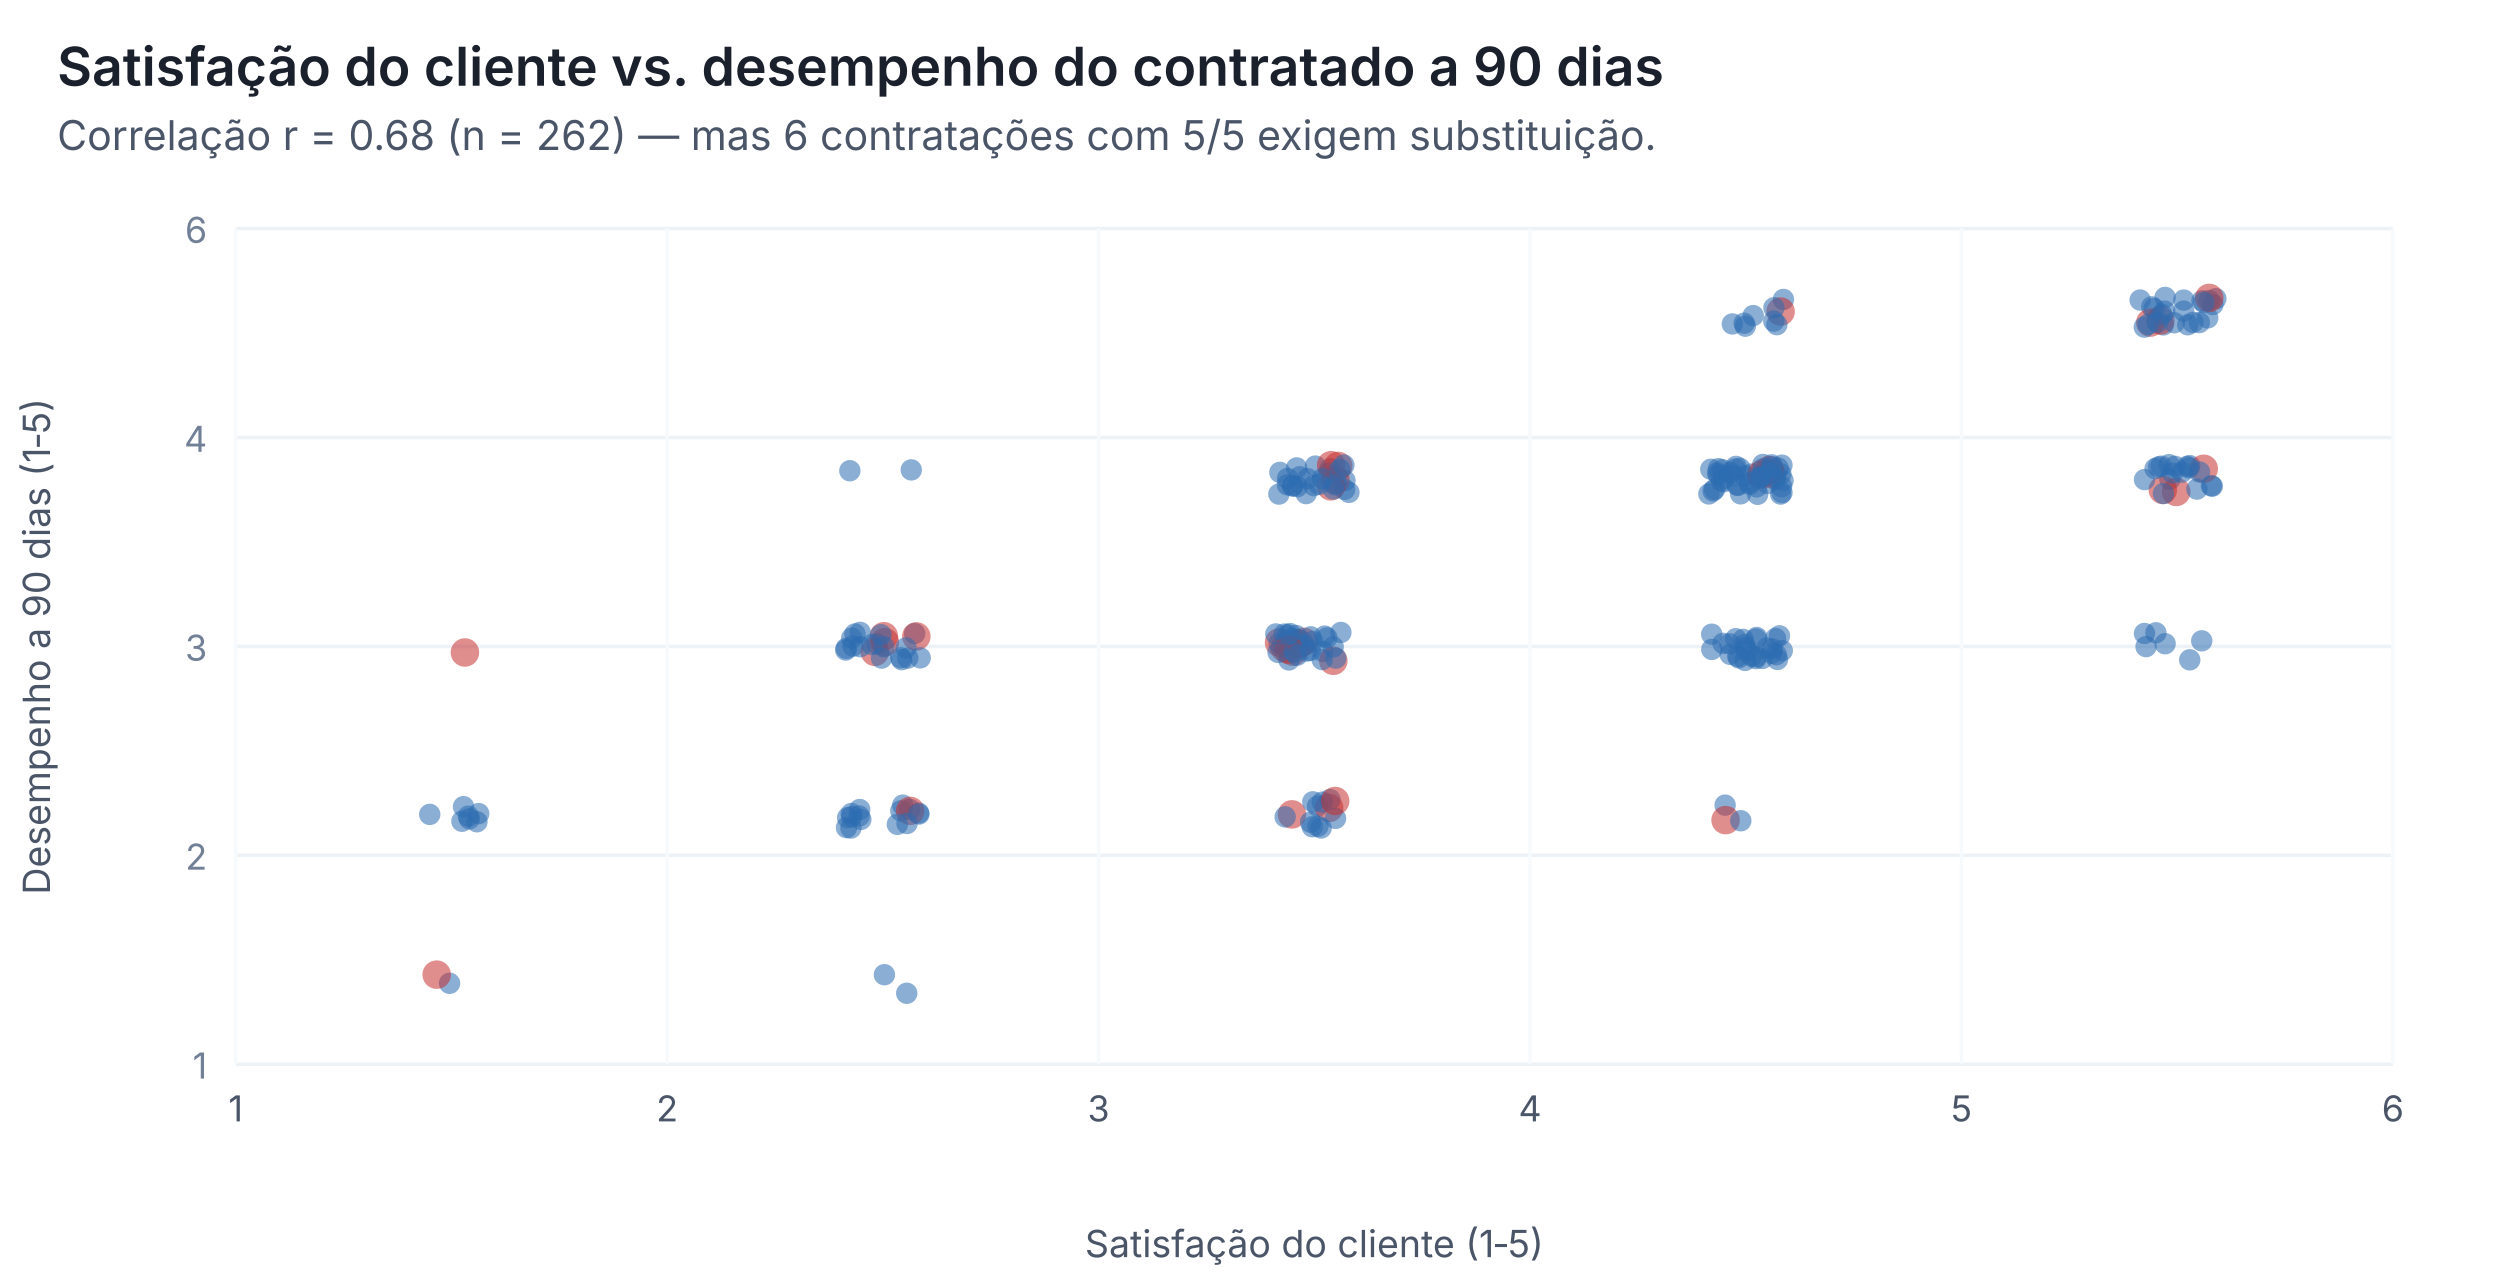
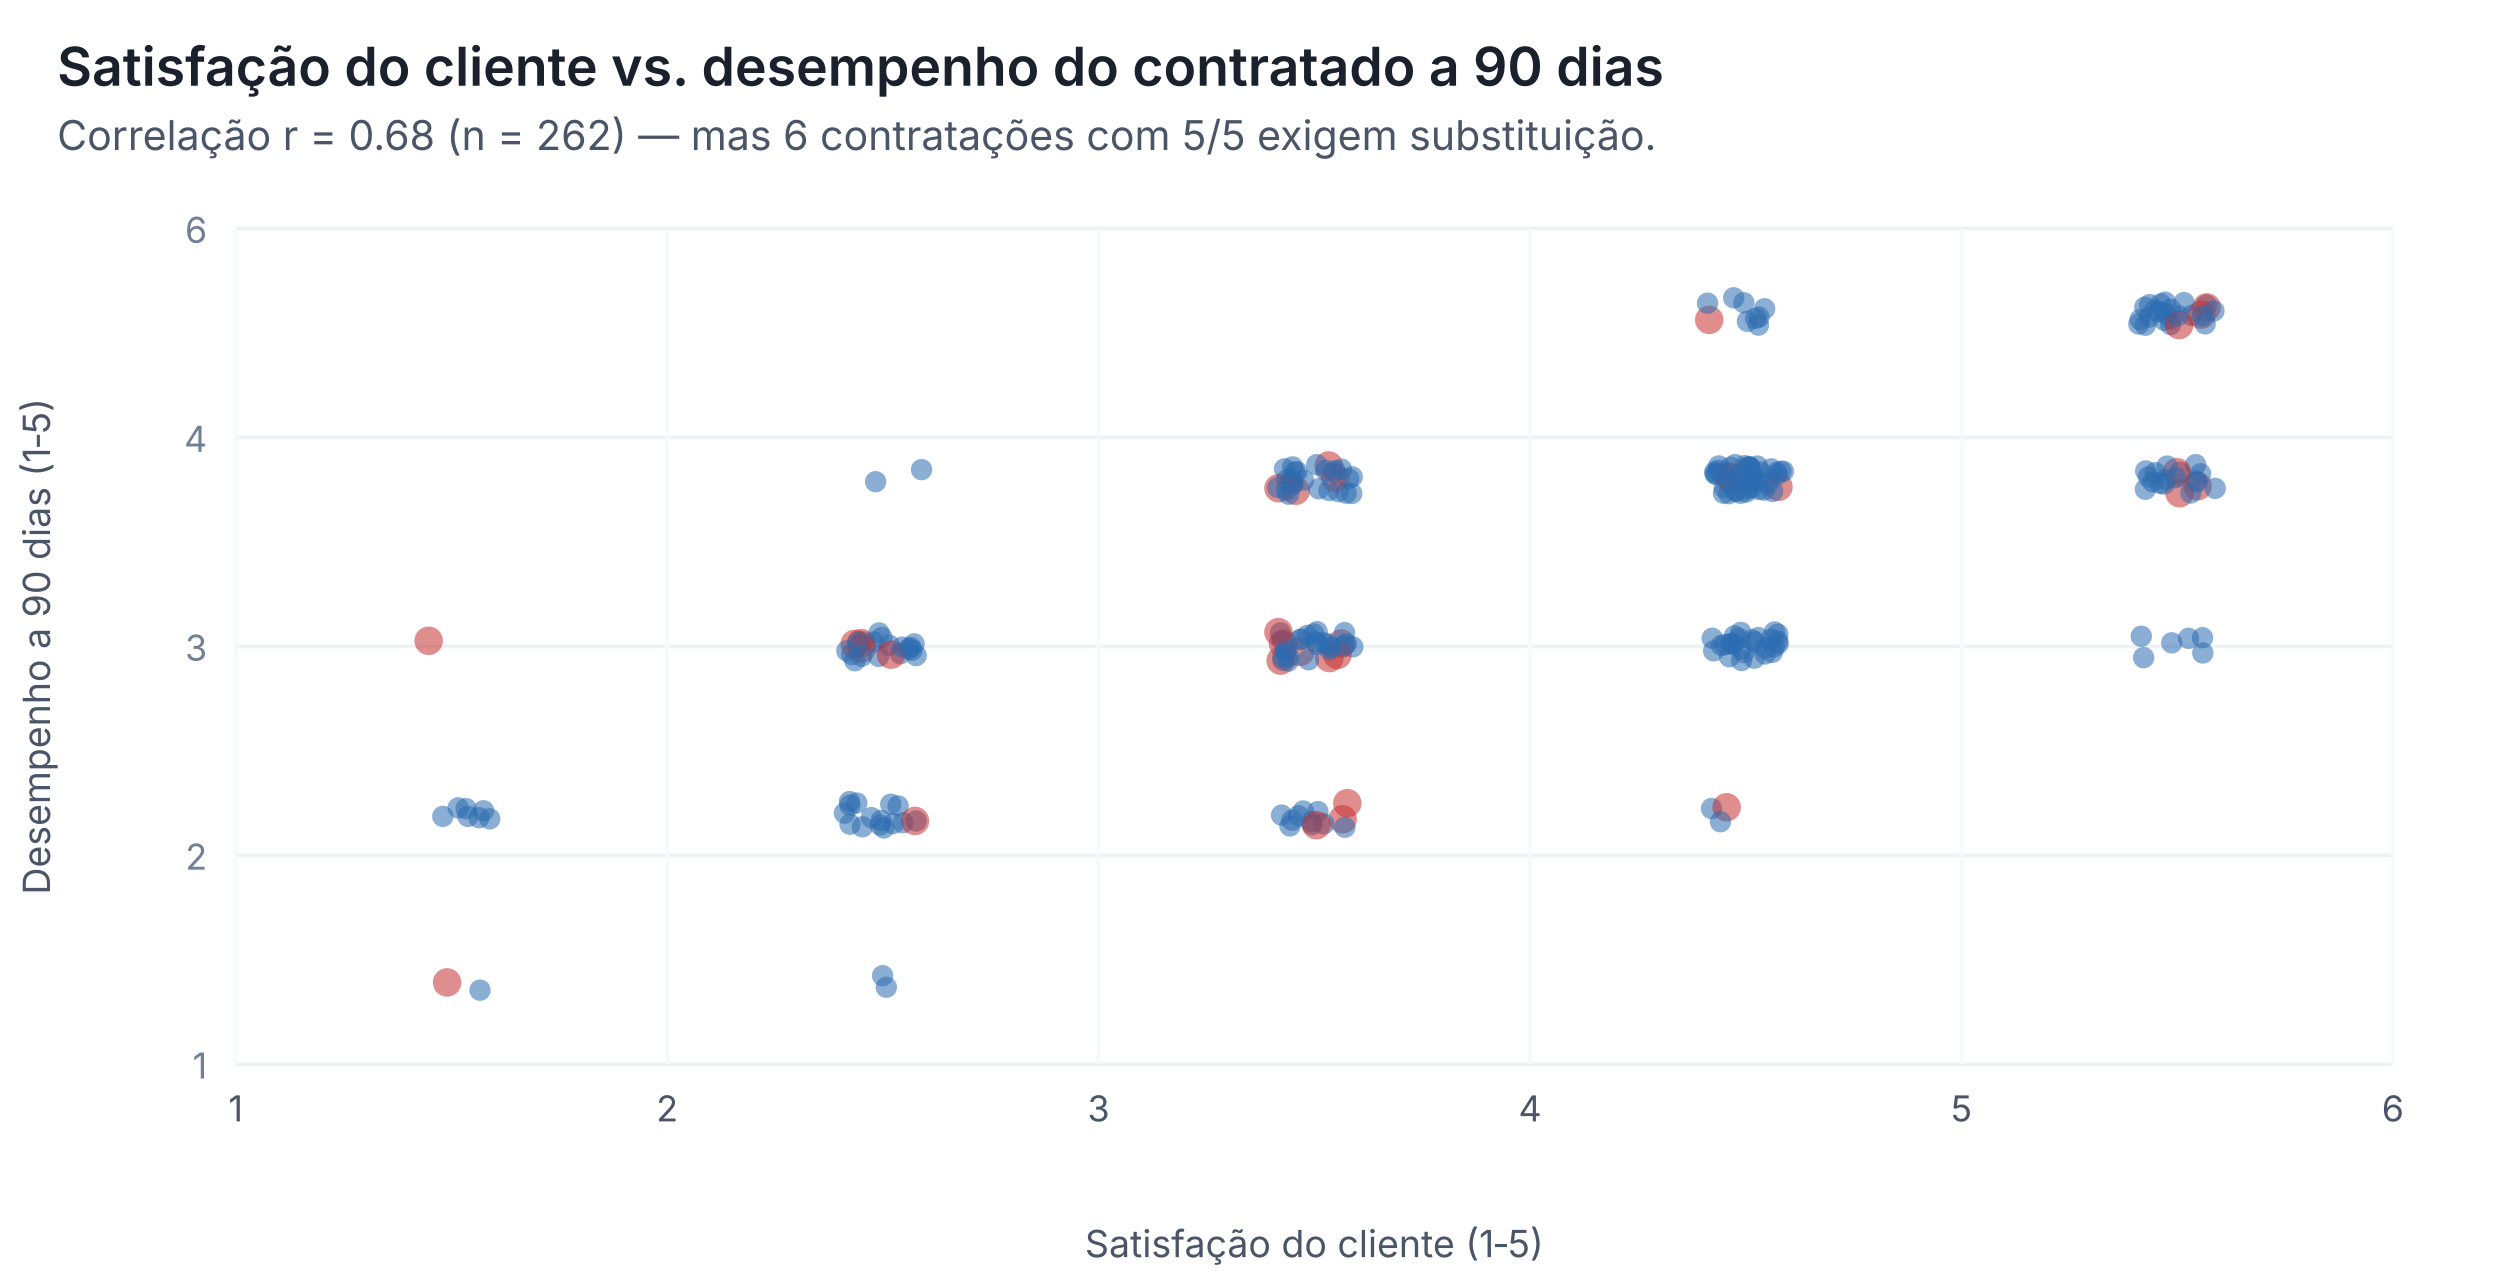
<svg xmlns="http://www.w3.org/2000/svg" viewBox="0 0 700 360" width="100%" role="img" aria-label="Satisfação do cliente vs. desempenho do contratado a 90 dias" style="max-width:700px;font-family:ui-sans-serif,system-ui,-apple-system,'Segoe UI',sans-serif;background:#fff">
  <text x="16" y="24" font-size="15" font-weight="600" fill="#1a202c">Satisfação do cliente vs. desempenho do contratado a 90 dias</text>
  <text x="16" y="42" font-size="11.5" fill="#4a5568">Correlação r = 0.68 (n = 262) — mas 6 contratações com 5/5 exigem substituição.</text>
  <line x1="66" y1="298" x2="670" y2="298" stroke="#edf2f7" />
  <text x="58" y="302" font-size="10" text-anchor="end" fill="#718096">1</text>
  <line x1="66" y1="239.5" x2="670" y2="239.5" stroke="#edf2f7" />
  <text x="58" y="243.5" font-size="10" text-anchor="end" fill="#718096">2</text>
  <line x1="66" y1="181" x2="670" y2="181" stroke="#edf2f7" />
  <text x="58" y="185" font-size="10" text-anchor="end" fill="#718096">3</text>
  <line x1="66" y1="122.5" x2="670" y2="122.5" stroke="#edf2f7" />
  <text x="58" y="126.5" font-size="10" text-anchor="end" fill="#718096">4</text>
  <line x1="66" y1="64" x2="670" y2="64" stroke="#edf2f7" />
  <text x="58" y="68" font-size="10" text-anchor="end" fill="#718096">6</text>
  <line x1="66" y1="64" x2="66" y2="298" stroke="#f7fafc" />
  <text x="66" y="314" font-size="10" text-anchor="middle" fill="#4a5568">1</text>
  <line x1="186.8" y1="64" x2="186.8" y2="298" stroke="#f7fafc" />
  <text x="186.8" y="314" font-size="10" text-anchor="middle" fill="#4a5568">2</text>
  <line x1="307.6" y1="64" x2="307.6" y2="298" stroke="#f7fafc" />
  <text x="307.6" y="314" font-size="10" text-anchor="middle" fill="#4a5568">3</text>
  <line x1="428.4" y1="64" x2="428.4" y2="298" stroke="#f7fafc" />
  <text x="428.4" y="314" font-size="10" text-anchor="middle" fill="#4a5568">4</text>
  <line x1="549.2" y1="64" x2="549.2" y2="298" stroke="#f7fafc" />
  <text x="549.2" y="314" font-size="10" text-anchor="middle" fill="#4a5568">5</text>
  <line x1="670" y1="64" x2="670" y2="298" stroke="#f7fafc" />
  <text x="670" y="314" font-size="10" text-anchor="middle" fill="#4a5568">6</text>
-   <circle cx="372.44" cy="131.238" r="3" fill="#2b6cb0" opacity="0.55" />
-   <circle cx="370.392" cy="182.418" r="3" fill="#2b6cb0" opacity="0.55" />
-   <circle cx="252.771" cy="225.441" r="3" fill="#2b6cb0" opacity="0.55" />
-   <circle cx="499.367" cy="83.852" r="3" fill="#2b6cb0" opacity="0.55" />
-   <circle cx="376.601" cy="134.557" r="3" fill="#2b6cb0" opacity="0.55" />
-   <circle cx="373.333" cy="185.023" r="4" fill="#c53030" opacity="0.55" />
-   <circle cx="240.569" cy="228.484" r="3" fill="#2b6cb0" opacity="0.55" />
-   <circle cx="257.195" cy="227.656" r="3" fill="#2b6cb0" opacity="0.55" />
-   <circle cx="493.59" cy="130.053" r="3" fill="#2b6cb0" opacity="0.55" />
-   <circle cx="254.744" cy="226.632" r="3" fill="#2b6cb0" opacity="0.55" />
-   <circle cx="611.463" cy="84.021" r="3" fill="#2b6cb0" opacity="0.55" />
-   <circle cx="359.792" cy="181.514" r="4" fill="#c53030" opacity="0.55" />
-   <circle cx="252.482" cy="184.707" r="3" fill="#2b6cb0" opacity="0.55" />
-   <circle cx="237.018" cy="231.736" r="3" fill="#2b6cb0" opacity="0.55" />
-   <circle cx="377.704" cy="137.87" r="3" fill="#2b6cb0" opacity="0.55" />
-   <circle cx="485.885" cy="131.32" r="3" fill="#2b6cb0" opacity="0.55" />
-   <circle cx="494.85" cy="135.377" r="3" fill="#2b6cb0" opacity="0.55" />
-   <circle cx="373.923" cy="134.421" r="4" fill="#c53030" opacity="0.55" />
-   <circle cx="360.458" cy="135.741" r="3" fill="#2b6cb0" opacity="0.55" />
-   <circle cx="365.053" cy="179.725" r="4" fill="#c53030" opacity="0.55" />
-   <circle cx="498.25" cy="178.034" r="3" fill="#2b6cb0" opacity="0.55" />
-   <circle cx="480.083" cy="137.007" r="3" fill="#2b6cb0" opacity="0.55" />
-   <circle cx="607.345" cy="130.105" r="3" fill="#2b6cb0" opacity="0.55" />
-   <circle cx="613.126" cy="184.752" r="3" fill="#2b6cb0" opacity="0.55" />
-   <circle cx="607.559" cy="134.201" r="3" fill="#2b6cb0" opacity="0.55" />
-   <circle cx="368.895" cy="225.74" r="3" fill="#2b6cb0" opacity="0.55" />
-   <circle cx="616.486" cy="179.434" r="3" fill="#2b6cb0" opacity="0.55" />
-   <circle cx="606.233" cy="180.244" r="3" fill="#2b6cb0" opacity="0.55" />
-   <circle cx="483.037" cy="225.439" r="3" fill="#2b6cb0" opacity="0.55" />
-   <circle cx="611.44" cy="87.118" r="3" fill="#2b6cb0" opacity="0.55" />
-   <circle cx="486.616" cy="135.922" r="3" fill="#2b6cb0" opacity="0.55" />
-   <circle cx="358.133" cy="180.133" r="3" fill="#2b6cb0" opacity="0.55" />
-   <circle cx="361.75" cy="228.02" r="4" fill="#c53030" opacity="0.55" />
-   <circle cx="483.164" cy="229.631" r="4" fill="#c53030" opacity="0.55" />
-   <circle cx="491.675" cy="178.926" r="3" fill="#2b6cb0" opacity="0.55" />
-   <circle cx="362.019" cy="182.487" r="4" fill="#c53030" opacity="0.55" />
-   <circle cx="605.587" cy="137.174" r="4" fill="#c53030" opacity="0.55" />
-   <circle cx="372.158" cy="226.225" r="4" fill="#c53030" opacity="0.55" />
-   <circle cx="247.635" cy="272.914" r="3" fill="#2b6cb0" opacity="0.55" />
-   <circle cx="487.425" cy="229.811" r="3" fill="#2b6cb0" opacity="0.55" />
-   <circle cx="497.382" cy="183.323" r="3" fill="#2b6cb0" opacity="0.55" />
-   <circle cx="495.958" cy="132.601" r="4" fill="#c53030" opacity="0.55" />
-   <circle cx="369.012" cy="231.35" r="3" fill="#2b6cb0" opacity="0.55" />
-   <circle cx="618.168" cy="89.014" r="3" fill="#2b6cb0" opacity="0.55" />
-   <circle cx="490.394" cy="183.7" r="3" fill="#2b6cb0" opacity="0.55" />
-   <circle cx="359.844" cy="228.721" r="3" fill="#2b6cb0" opacity="0.55" />
-   <circle cx="491.687" cy="183.909" r="3" fill="#2b6cb0" opacity="0.55" />
-   <circle cx="125.879" cy="275.327" r="3" fill="#2b6cb0" opacity="0.55" />
-   <circle cx="240.72" cy="226.661" r="3" fill="#2b6cb0" opacity="0.55" />
-   <circle cx="366.959" cy="230.197" r="3" fill="#2b6cb0" opacity="0.55" />
-   <circle cx="484.329" cy="180.267" r="3" fill="#2b6cb0" opacity="0.55" />
-   <circle cx="605.148" cy="130.527" r="3" fill="#2b6cb0" opacity="0.55" />
-   <circle cx="490.357" cy="132.733" r="3" fill="#2b6cb0" opacity="0.55" />
-   <circle cx="496.261" cy="181.695" r="3" fill="#2b6cb0" opacity="0.55" />
-   <circle cx="600.894" cy="181.048" r="3" fill="#2b6cb0" opacity="0.55" />
-   <circle cx="609.344" cy="137.746" r="4" fill="#c53030" opacity="0.55" />
-   <circle cx="603.653" cy="177.184" r="3" fill="#2b6cb0" opacity="0.55" />
-   <circle cx="488.489" cy="180.45" r="3" fill="#2b6cb0" opacity="0.55" />
-   <circle cx="604.392" cy="130.74" r="3" fill="#2b6cb0" opacity="0.55" />
-   <circle cx="613.12" cy="130.363" r="3" fill="#2b6cb0" opacity="0.55" />
-   <circle cx="253.887" cy="278.114" r="3" fill="#2b6cb0" opacity="0.55" />
-   <circle cx="122.277" cy="272.898" r="4" fill="#c53030" opacity="0.55" />
-   <circle cx="600.458" cy="177.374" r="3" fill="#2b6cb0" opacity="0.55" />
-   <circle cx="489.892" cy="135.623" r="3" fill="#2b6cb0" opacity="0.55" />
-   <circle cx="374.701" cy="130.478" r="4" fill="#c53030" opacity="0.55" />
-   <circle cx="479.655" cy="137.464" r="3" fill="#2b6cb0" opacity="0.55" />
-   <circle cx="373.295" cy="181.149" r="3" fill="#2b6cb0" opacity="0.55" />
-   <circle cx="252.217" cy="227.03" r="3" fill="#2b6cb0" opacity="0.55" />
-   <circle cx="361.944" cy="136.004" r="3" fill="#2b6cb0" opacity="0.55" />
-   <circle cx="488.081" cy="179.032" r="3" fill="#2b6cb0" opacity="0.55" />
-   <circle cx="496.074" cy="182.936" r="3" fill="#2b6cb0" opacity="0.55" />
-   <circle cx="247.478" cy="178.149" r="4" fill="#c53030" opacity="0.55" />
-   <circle cx="237.343" cy="228.956" r="3" fill="#2b6cb0" opacity="0.55" />
-   <circle cx="482.448" cy="180.143" r="3" fill="#2b6cb0" opacity="0.55" />
-   <circle cx="485.311" cy="133.156" r="3" fill="#2b6cb0" opacity="0.55" />
-   <circle cx="367.591" cy="224.511" r="3" fill="#2b6cb0" opacity="0.55" />
-   <circle cx="370.253" cy="224.599" r="3" fill="#2b6cb0" opacity="0.55" />
-   <circle cx="605.763" cy="138.191" r="3" fill="#2b6cb0" opacity="0.55" />
-   <circle cx="618.544" cy="84.146" r="3" fill="#2b6cb0" opacity="0.55" />
-   <circle cx="237.958" cy="131.807" r="3" fill="#2b6cb0" opacity="0.55" />
-   <circle cx="130.18" cy="182.692" r="4" fill="#c53030" opacity="0.55" />
-   <circle cx="372.396" cy="223.866" r="3" fill="#2b6cb0" opacity="0.55" />
-   <circle cx="619.441" cy="136.137" r="3" fill="#2b6cb0" opacity="0.55" />
-   <circle cx="238.353" cy="227.783" r="3" fill="#2b6cb0" opacity="0.55" />
-   <circle cx="366.116" cy="134.017" r="3" fill="#2b6cb0" opacity="0.55" />
-   <circle cx="617.049" cy="131.26" r="4" fill="#c53030" opacity="0.55" />
-   <circle cx="361.852" cy="178.846" r="3" fill="#2b6cb0" opacity="0.55" />
-   <circle cx="358.131" cy="179.907" r="4" fill="#c53030" opacity="0.55" />
-   <circle cx="134.042" cy="227.804" r="3" fill="#2b6cb0" opacity="0.55" />
-   <circle cx="489.01" cy="182.22" r="3" fill="#2b6cb0" opacity="0.55" />
-   <circle cx="498.658" cy="132.732" r="3" fill="#2b6cb0" opacity="0.55" />
-   <circle cx="245.593" cy="180.296" r="3" fill="#2b6cb0" opacity="0.55" />
-   <circle cx="370.207" cy="184.676" r="3" fill="#2b6cb0" opacity="0.55" />
-   <circle cx="496.075" cy="132.243" r="3" fill="#2b6cb0" opacity="0.55" />
-   <circle cx="481.177" cy="131.229" r="3" fill="#2b6cb0" opacity="0.55" />
-   <circle cx="360.514" cy="133.975" r="3" fill="#2b6cb0" opacity="0.55" />
-   <circle cx="488.582" cy="133.242" r="3" fill="#2b6cb0" opacity="0.55" />
-   <circle cx="606.231" cy="83.278" r="3" fill="#2b6cb0" opacity="0.55" />
-   <circle cx="610.934" cy="132.204" r="3" fill="#2b6cb0" opacity="0.55" />
-   <circle cx="493.219" cy="132.858" r="4" fill="#c53030" opacity="0.55" />
-   <circle cx="374.1" cy="134.928" r="3" fill="#2b6cb0" opacity="0.55" />
-   <circle cx="619.619" cy="85.249" r="3" fill="#2b6cb0" opacity="0.55" />
-   <circle cx="491.888" cy="178.492" r="3" fill="#2b6cb0" opacity="0.55" />
-   <circle cx="373.954" cy="229.142" r="3" fill="#2b6cb0" opacity="0.55" />
-   <circle cx="482.024" cy="134.669" r="3" fill="#2b6cb0" opacity="0.55" />
-   <circle cx="602.475" cy="85.907" r="3" fill="#2b6cb0" opacity="0.55" />
-   <circle cx="371.933" cy="132.533" r="3" fill="#2b6cb0" opacity="0.55" />
-   <circle cx="254.187" cy="184.261" r="3" fill="#2b6cb0" opacity="0.55" />
-   <circle cx="605.743" cy="90.976" r="3" fill="#2b6cb0" opacity="0.55" />
-   <circle cx="368.312" cy="130.501" r="3" fill="#2b6cb0" opacity="0.55" />
-   <circle cx="376.518" cy="137.024" r="3" fill="#2b6cb0" opacity="0.55" />
-   <circle cx="372.629" cy="136.177" r="4" fill="#c53030" opacity="0.55" />
-   <circle cx="372.713" cy="130.252" r="4" fill="#c53030" opacity="0.55" />
-   <circle cx="254.84" cy="227.042" r="4" fill="#c53030" opacity="0.55" />
-   <circle cx="604.916" cy="89.727" r="4" fill="#c53030" opacity="0.55" />
-   <circle cx="602.087" cy="90.333" r="4" fill="#c53030" opacity="0.55" />
-   <circle cx="238.472" cy="228.645" r="3" fill="#2b6cb0" opacity="0.55" />
-   <circle cx="365.84" cy="182.302" r="3" fill="#2b6cb0" opacity="0.55" />
-   <circle cx="486.394" cy="135.799" r="3" fill="#2b6cb0" opacity="0.55" />
-   <circle cx="238.8" cy="180.889" r="3" fill="#2b6cb0" opacity="0.55" />
-   <circle cx="363.476" cy="179.108" r="3" fill="#2b6cb0" opacity="0.55" />
-   <circle cx="253.965" cy="230.572" r="3" fill="#2b6cb0" opacity="0.55" />
-   <circle cx="498.946" cy="130.248" r="3" fill="#2b6cb0" opacity="0.55" />
-   <circle cx="239.381" cy="177.503" r="3" fill="#2b6cb0" opacity="0.55" />
-   <circle cx="120.323" cy="228.032" r="3" fill="#2b6cb0" opacity="0.55" />
-   <circle cx="605.297" cy="88.02" r="3" fill="#2b6cb0" opacity="0.55" />
-   <circle cx="499.034" cy="182.171" r="3" fill="#2b6cb0" opacity="0.55" />
-   <circle cx="131.138" cy="228.526" r="3" fill="#2b6cb0" opacity="0.55" />
-   <circle cx="357.237" cy="177.509" r="3" fill="#2b6cb0" opacity="0.55" />
-   <circle cx="129.338" cy="229.952" r="3" fill="#2b6cb0" opacity="0.55" />
-   <circle cx="612.902" cy="131.007" r="3" fill="#2b6cb0" opacity="0.55" />
-   <circle cx="497.302" cy="133.364" r="3" fill="#2b6cb0" opacity="0.55" />
-   <circle cx="363.748" cy="180.288" r="4" fill="#c53030" opacity="0.55" />
-   <circle cx="360.906" cy="184.79" r="3" fill="#2b6cb0" opacity="0.55" />
-   <circle cx="488.604" cy="184.906" r="3" fill="#2b6cb0" opacity="0.55" />
-   <circle cx="256.1" cy="177.408" r="3" fill="#2b6cb0" opacity="0.55" />
-   <circle cx="365.723" cy="138.211" r="3" fill="#2b6cb0" opacity="0.55" />
-   <circle cx="486.565" cy="183.78" r="3" fill="#2b6cb0" opacity="0.55" />
-   <circle cx="247.758" cy="179.813" r="4" fill="#c53030" opacity="0.55" />
-   <circle cx="608.334" cy="132.458" r="3" fill="#2b6cb0" opacity="0.55" />
-   <circle cx="359.595" cy="177.542" r="3" fill="#2b6cb0" opacity="0.55" />
-   <circle cx="498.566" cy="87.233" r="4" fill="#c53030" opacity="0.55" />
-   <circle cx="362.914" cy="177.95" r="3" fill="#2b6cb0" opacity="0.55" />
-   <circle cx="615.869" cy="132.157" r="3" fill="#2b6cb0" opacity="0.55" />
-   <circle cx="484.555" cy="132.266" r="3" fill="#2b6cb0" opacity="0.55" />
-   <circle cx="365.146" cy="180.625" r="3" fill="#2b6cb0" opacity="0.55" />
-   <circle cx="603.417" cy="131.214" r="3" fill="#2b6cb0" opacity="0.55" />
-   <circle cx="495.489" cy="131.61" r="4" fill="#c53030" opacity="0.55" />
-   <circle cx="363.07" cy="131.012" r="3" fill="#2b6cb0" opacity="0.55" />
-   <circle cx="360.769" cy="181.931" r="4" fill="#c53030" opacity="0.55" />
-   <circle cx="361.959" cy="136.081" r="3" fill="#2b6cb0" opacity="0.55" />
-   <circle cx="479.017" cy="131.395" r="3" fill="#2b6cb0" opacity="0.55" />
-   <circle cx="493.69" cy="131.211" r="3" fill="#2b6cb0" opacity="0.55" />
-   <circle cx="491.859" cy="136.332" r="3" fill="#2b6cb0" opacity="0.55" />
-   <circle cx="499.252" cy="134.544" r="3" fill="#2b6cb0" opacity="0.55" />
-   <circle cx="599.243" cy="84.012" r="3" fill="#2b6cb0" opacity="0.55" />
-   <circle cx="616.559" cy="84.226" r="3" fill="#2b6cb0" opacity="0.55" />
-   <circle cx="373.848" cy="224.28" r="4" fill="#c53030" opacity="0.55" />
-   <circle cx="375.174" cy="131.465" r="3" fill="#2b6cb0" opacity="0.55" />
-   <circle cx="487.189" cy="131.13" r="3" fill="#2b6cb0" opacity="0.55" />
-   <circle cx="244.966" cy="182.523" r="4" fill="#c53030" opacity="0.55" />
-   <circle cx="606.127" cy="87.13" r="3" fill="#2b6cb0" opacity="0.55" />
-   <circle cx="485.062" cy="90.706" r="3" fill="#2b6cb0" opacity="0.55" />
-   <circle cx="497.059" cy="134.261" r="3" fill="#2b6cb0" opacity="0.55" />
-   <circle cx="491.639" cy="184.409" r="3" fill="#2b6cb0" opacity="0.55" />
-   <circle cx="600.404" cy="91.59" r="3" fill="#2b6cb0" opacity="0.55" />
-   <circle cx="360.54" cy="177.738" r="3" fill="#2b6cb0" opacity="0.55" />
-   <circle cx="370.294" cy="134.016" r="3" fill="#2b6cb0" opacity="0.55" />
-   <circle cx="246.852" cy="184.266" r="3" fill="#2b6cb0" opacity="0.55" />
-   <circle cx="241.038" cy="229.431" r="3" fill="#2b6cb0" opacity="0.55" />
-   <circle cx="244.138" cy="180.461" r="3" fill="#2b6cb0" opacity="0.55" />
-   <circle cx="255.153" cy="131.572" r="3" fill="#2b6cb0" opacity="0.55" />
-   <circle cx="252.22" cy="184.168" r="3" fill="#2b6cb0" opacity="0.55" />
-   <circle cx="497.887" cy="131.054" r="3" fill="#2b6cb0" opacity="0.55" />
-   <circle cx="496.655" cy="89.914" r="3" fill="#2b6cb0" opacity="0.55" />
-   <circle cx="257.303" cy="227.938" r="3" fill="#2b6cb0" opacity="0.55" />
-   <circle cx="482.579" cy="134.922" r="3" fill="#2b6cb0" opacity="0.55" />
-   <circle cx="373.755" cy="135.741" r="3" fill="#2b6cb0" opacity="0.55" />
-   <circle cx="367.01" cy="178.313" r="3" fill="#2b6cb0" opacity="0.55" />
-   <circle cx="498.835" cy="136.276" r="3" fill="#2b6cb0" opacity="0.55" />
-   <circle cx="492.137" cy="138.398" r="3" fill="#2b6cb0" opacity="0.55" />
-   <circle cx="133.547" cy="230.091" r="3" fill="#2b6cb0" opacity="0.55" />
-   <circle cx="358.364" cy="132.262" r="3" fill="#2b6cb0" opacity="0.55" />
-   <circle cx="486.003" cy="178.839" r="3" fill="#2b6cb0" opacity="0.55" />
-   <circle cx="479.305" cy="181.837" r="3" fill="#2b6cb0" opacity="0.55" />
-   <circle cx="236.94" cy="181.536" r="3" fill="#2b6cb0" opacity="0.55" />
-   <circle cx="361.22" cy="177.389" r="3" fill="#2b6cb0" opacity="0.55" />
-   <circle cx="374.018" cy="184.281" r="3" fill="#2b6cb0" opacity="0.55" />
-   <circle cx="498.964" cy="137.928" r="3" fill="#2b6cb0" opacity="0.55" />
-   <circle cx="493.168" cy="133.438" r="3" fill="#2b6cb0" opacity="0.55" />
-   <circle cx="367.905" cy="135.984" r="3" fill="#2b6cb0" opacity="0.55" />
-   <circle cx="486.074" cy="130.591" r="3" fill="#2b6cb0" opacity="0.55" />
-   <circle cx="619.188" cy="136.009" r="3" fill="#2b6cb0" opacity="0.55" />
-   <circle cx="490.889" cy="88.368" r="3" fill="#2b6cb0" opacity="0.55" />
-   <circle cx="129.784" cy="225.869" r="3" fill="#2b6cb0" opacity="0.55" />
-   <circle cx="497.693" cy="184.647" r="3" fill="#2b6cb0" opacity="0.55" />
-   <circle cx="363.274" cy="136.247" r="3" fill="#2b6cb0" opacity="0.55" />
-   <circle cx="496.699" cy="86.181" r="3" fill="#2b6cb0" opacity="0.55" />
-   <circle cx="493.285" cy="133.633" r="3" fill="#2b6cb0" opacity="0.55" />
-   <circle cx="608.809" cy="90.365" r="3" fill="#2b6cb0" opacity="0.55" />
-   <circle cx="495.413" cy="132.431" r="3" fill="#2b6cb0" opacity="0.55" />
-   <circle cx="482.666" cy="133.89" r="3" fill="#2b6cb0" opacity="0.55" />
-   <circle cx="131.419" cy="229.274" r="3" fill="#2b6cb0" opacity="0.55" />
-   <circle cx="367.427" cy="231.478" r="3" fill="#2b6cb0" opacity="0.55" />
-   <circle cx="620.443" cy="83.629" r="3" fill="#2b6cb0" opacity="0.55" />
-   <circle cx="609.009" cy="130.582" r="3" fill="#2b6cb0" opacity="0.55" />
-   <circle cx="478.481" cy="138.298" r="3" fill="#2b6cb0" opacity="0.55" />
-   <circle cx="363.189" cy="183.465" r="3" fill="#2b6cb0" opacity="0.55" />
-   <circle cx="370.924" cy="178.105" r="3" fill="#2b6cb0" opacity="0.55" />
-   <circle cx="484.434" cy="183.221" r="3" fill="#2b6cb0" opacity="0.55" />
-   <circle cx="362.42" cy="182.562" r="3" fill="#2b6cb0" opacity="0.55" />
-   <circle cx="498.577" cy="138.34" r="3" fill="#2b6cb0" opacity="0.55" />
-   <circle cx="618.585" cy="83.414" r="4" fill="#c53030" opacity="0.55" />
-   <circle cx="240.829" cy="181.086" r="3" fill="#2b6cb0" opacity="0.55" />
-   <circle cx="251.259" cy="230.817" r="3" fill="#2b6cb0" opacity="0.55" />
-   <circle cx="358.087" cy="138.345" r="3" fill="#2b6cb0" opacity="0.55" />
-   <circle cx="247.467" cy="181.102" r="3" fill="#2b6cb0" opacity="0.55" />
-   <circle cx="256.572" cy="178.19" r="4" fill="#c53030" opacity="0.55" />
-   <circle cx="373.364" cy="136.913" r="3" fill="#2b6cb0" opacity="0.55" />
-   <circle cx="604.117" cy="90.288" r="3" fill="#2b6cb0" opacity="0.55" />
-   <circle cx="493.453" cy="184.376" r="3" fill="#2b6cb0" opacity="0.55" />
-   <circle cx="481.205" cy="132.967" r="3" fill="#2b6cb0" opacity="0.55" />
-   <circle cx="253.695" cy="181.397" r="3" fill="#2b6cb0" opacity="0.55" />
-   <circle cx="246.675" cy="177.713" r="3" fill="#2b6cb0" opacity="0.55" />
-   <circle cx="369.92" cy="231.836" r="3" fill="#2b6cb0" opacity="0.55" />
-   <circle cx="369.35" cy="135.602" r="3" fill="#2b6cb0" opacity="0.55" />
-   <circle cx="489.901" cy="135.156" r="3" fill="#2b6cb0" opacity="0.55" />
-   <circle cx="615.825" cy="90.323" r="3" fill="#2b6cb0" opacity="0.55" />
-   <circle cx="376.29" cy="130.223" r="3" fill="#2b6cb0" opacity="0.55" />
-   <circle cx="480.905" cy="132.405" r="3" fill="#2b6cb0" opacity="0.55" />
-   <circle cx="240.85" cy="177.06" r="3" fill="#2b6cb0" opacity="0.55" />
-   <circle cx="257.66" cy="184.198" r="3" fill="#2b6cb0" opacity="0.55" />
-   <circle cx="366.869" cy="182.128" r="3" fill="#2b6cb0" opacity="0.55" />
-   <circle cx="236.804" cy="182.011" r="3" fill="#2b6cb0" opacity="0.55" />
-   <circle cx="488.744" cy="181.36" r="3" fill="#2b6cb0" opacity="0.55" />
-   <circle cx="488.684" cy="91.329" r="3" fill="#2b6cb0" opacity="0.55" />
-   <circle cx="367.588" cy="179.585" r="3" fill="#2b6cb0" opacity="0.55" />
-   <circle cx="238.482" cy="178.674" r="3" fill="#2b6cb0" opacity="0.55" />
-   <circle cx="496.214" cy="130.741" r="3" fill="#2b6cb0" opacity="0.55" />
-   <circle cx="603.138" cy="86.392" r="3" fill="#2b6cb0" opacity="0.55" />
-   <circle cx="612.447" cy="130.607" r="3" fill="#2b6cb0" opacity="0.55" />
-   <circle cx="494.776" cy="181.423" r="3" fill="#2b6cb0" opacity="0.55" />
-   <circle cx="479.278" cy="177.577" r="3" fill="#2b6cb0" opacity="0.55" />
-   <circle cx="375.449" cy="177.087" r="3" fill="#2b6cb0" opacity="0.55" />
-   <circle cx="496.051" cy="130.155" r="3" fill="#2b6cb0" opacity="0.55" />
-   <circle cx="497.149" cy="178.78" r="3" fill="#2b6cb0" opacity="0.55" />
-   <circle cx="614.034" cy="90.279" r="3" fill="#2b6cb0" opacity="0.55" />
-   <circle cx="615.145" cy="136.944" r="3" fill="#2b6cb0" opacity="0.55" />
-   <circle cx="486.855" cy="184.202" r="3" fill="#2b6cb0" opacity="0.55" />
-   <circle cx="600.466" cy="134.285" r="3" fill="#2b6cb0" opacity="0.55" />
-   <circle cx="488.367" cy="90.5" r="3" fill="#2b6cb0" opacity="0.55" />
-   <circle cx="371.553" cy="178.603" r="3" fill="#2b6cb0" opacity="0.55" />
-   <circle cx="612.57" cy="90.936" r="3" fill="#2b6cb0" opacity="0.55" />
-   <circle cx="492.234" cy="133.85" r="3" fill="#2b6cb0" opacity="0.55" />
-   <circle cx="497.519" cy="90.907" r="3" fill="#2b6cb0" opacity="0.55" />
-   <circle cx="487.375" cy="138.273" r="3" fill="#2b6cb0" opacity="0.55" />
-   <circle cx="238.263" cy="231.856" r="3" fill="#2b6cb0" opacity="0.55" />
-   <circle cx="357.847" cy="182.664" r="3" fill="#2b6cb0" opacity="0.55" />
-   <circle cx="601.51" cy="90.842" r="3" fill="#2b6cb0" opacity="0.55" />
-   <circle cx="363.932" cy="133.486" r="3" fill="#2b6cb0" opacity="0.55" />
-   <circle cx="482.301" cy="131.519" r="3" fill="#2b6cb0" opacity="0.55" />
-   <circle cx="617.09" cy="84.678" r="3" fill="#2b6cb0" opacity="0.55" />
+   <circle cx="377.616" cy="134.077" r="3" fill="#2b6cb0" opacity="0.55" />
+   <circle cx="359.208" cy="184.875" r="3" fill="#2b6cb0" opacity="0.55" />
+   <circle cx="256.483" cy="229.901" r="3" fill="#2b6cb0" opacity="0.55" />
+   <circle cx="489.264" cy="89.972" r="3" fill="#2b6cb0" opacity="0.55" />
+   <circle cx="374.713" cy="137.659" r="3" fill="#2b6cb0" opacity="0.55" />
+   <circle cx="358.573" cy="184.977" r="4" fill="#c53030" opacity="0.55" />
+   <circle cx="247.471" cy="231.833" r="3" fill="#2b6cb0" opacity="0.55" />
+   <circle cx="238.008" cy="230.788" r="3" fill="#2b6cb0" opacity="0.55" />
+   <circle cx="481.236" cy="130.459" r="3" fill="#2b6cb0" opacity="0.55" />
+   <circle cx="239.908" cy="224.849" r="3" fill="#2b6cb0" opacity="0.55" />
+   <circle cx="601.808" cy="88.795" r="3" fill="#2b6cb0" opacity="0.55" />
+   <circle cx="359.236" cy="180.225" r="4" fill="#c53030" opacity="0.55" />
+   <circle cx="241.326" cy="179.707" r="3" fill="#2b6cb0" opacity="0.55" />
+   <circle cx="252.793" cy="230.351" r="3" fill="#2b6cb0" opacity="0.55" />
+   <circle cx="360.219" cy="134.397" r="3" fill="#2b6cb0" opacity="0.55" />
+   <circle cx="492.398" cy="137.049" r="3" fill="#2b6cb0" opacity="0.55" />
+   <circle cx="497.52" cy="132.277" r="3" fill="#2b6cb0" opacity="0.55" />
+   <circle cx="372.057" cy="130.325" r="4" fill="#c53030" opacity="0.55" />
+   <circle cx="373.546" cy="132.206" r="3" fill="#2b6cb0" opacity="0.55" />
+   <circle cx="375.52" cy="180.195" r="4" fill="#c53030" opacity="0.55" />
+   <circle cx="485.266" cy="180.389" r="3" fill="#2b6cb0" opacity="0.55" />
+   <circle cx="492.213" cy="134.436" r="3" fill="#2b6cb0" opacity="0.55" />
+   <circle cx="614.916" cy="134.62" r="3" fill="#2b6cb0" opacity="0.55" />
+   <circle cx="616.701" cy="178.559" r="3" fill="#2b6cb0" opacity="0.55" />
+   <circle cx="606.316" cy="134.267" r="3" fill="#2b6cb0" opacity="0.55" />
+   <circle cx="358.839" cy="228.223" r="3" fill="#2b6cb0" opacity="0.55" />
+   <circle cx="600.217" cy="184.144" r="3" fill="#2b6cb0" opacity="0.55" />
+   <circle cx="599.561" cy="178.148" r="3" fill="#2b6cb0" opacity="0.55" />
+   <circle cx="479.214" cy="226.392" r="3" fill="#2b6cb0" opacity="0.55" />
+   <circle cx="605.932" cy="89.647" r="3" fill="#2b6cb0" opacity="0.55" />
+   <circle cx="486.238" cy="137.575" r="3" fill="#2b6cb0" opacity="0.55" />
+   <circle cx="359.974" cy="182.235" r="3" fill="#2b6cb0" opacity="0.55" />
+   <circle cx="375.95" cy="229.396" r="4" fill="#c53030" opacity="0.55" />
+   <circle cx="483.454" cy="226.033" r="4" fill="#c53030" opacity="0.55" />
+   <circle cx="490.601" cy="179.163" r="3" fill="#2b6cb0" opacity="0.55" />
+   <circle cx="372.209" cy="184.256" r="4" fill="#c53030" opacity="0.55" />
+   <circle cx="615.327" cy="136.153" r="4" fill="#c53030" opacity="0.55" />
+   <circle cx="377.243" cy="224.905" r="4" fill="#c53030" opacity="0.55" />
+   <circle cx="247.132" cy="273.198" r="3" fill="#2b6cb0" opacity="0.55" />
+   <circle cx="481.727" cy="230.085" r="3" fill="#2b6cb0" opacity="0.55" />
+   <circle cx="479.833" cy="182.238" r="3" fill="#2b6cb0" opacity="0.55" />
+   <circle cx="497.973" cy="136.325" r="4" fill="#c53030" opacity="0.55" />
+   <circle cx="369.019" cy="227.246" r="3" fill="#2b6cb0" opacity="0.55" />
+   <circle cx="617.779" cy="85.458" r="3" fill="#2b6cb0" opacity="0.55" />
+   <circle cx="485.641" cy="178.041" r="3" fill="#2b6cb0" opacity="0.55" />
+   <circle cx="361.746" cy="229.678" r="3" fill="#2b6cb0" opacity="0.55" />
+   <circle cx="494.245" cy="181.492" r="3" fill="#2b6cb0" opacity="0.55" />
+   <circle cx="134.403" cy="277.244" r="3" fill="#2b6cb0" opacity="0.55" />
+   <circle cx="249.41" cy="225.174" r="3" fill="#2b6cb0" opacity="0.55" />
+   <circle cx="370.681" cy="230.685" r="3" fill="#2b6cb0" opacity="0.55" />
+   <circle cx="492.289" cy="178.518" r="3" fill="#2b6cb0" opacity="0.55" />
+   <circle cx="601.581" cy="133.513" r="3" fill="#2b6cb0" opacity="0.55" />
+   <circle cx="489.89" cy="130.708" r="3" fill="#2b6cb0" opacity="0.55" />
+   <circle cx="491.252" cy="184.292" r="3" fill="#2b6cb0" opacity="0.55" />
+   <circle cx="608.094" cy="179.996" r="3" fill="#2b6cb0" opacity="0.55" />
+   <circle cx="610.28" cy="138.111" r="4" fill="#c53030" opacity="0.55" />
+   <circle cx="616.783" cy="182.839" r="3" fill="#2b6cb0" opacity="0.55" />
+   <circle cx="491.378" cy="179.779" r="3" fill="#2b6cb0" opacity="0.55" />
+   <circle cx="602.759" cy="134.904" r="3" fill="#2b6cb0" opacity="0.55" />
+   <circle cx="610.379" cy="132.205" r="3" fill="#2b6cb0" opacity="0.55" />
+   <circle cx="248.164" cy="276.429" r="3" fill="#2b6cb0" opacity="0.55" />
+   <circle cx="125.189" cy="275.081" r="4" fill="#c53030" opacity="0.55" />
+   <circle cx="612.794" cy="178.732" r="3" fill="#2b6cb0" opacity="0.55" />
+   <circle cx="484.045" cy="138.232" r="3" fill="#2b6cb0" opacity="0.55" />
+   <circle cx="373.872" cy="133.85" r="4" fill="#c53030" opacity="0.55" />
+   <circle cx="483.602" cy="132.463" r="3" fill="#2b6cb0" opacity="0.55" />
+   <circle cx="359.177" cy="183.991" r="3" fill="#2b6cb0" opacity="0.55" />
+   <circle cx="251.453" cy="225.663" r="3" fill="#2b6cb0" opacity="0.55" />
+   <circle cx="361.98" cy="135.695" r="3" fill="#2b6cb0" opacity="0.55" />
+   <circle cx="496.858" cy="176.949" r="3" fill="#2b6cb0" opacity="0.55" />
+   <circle cx="487.641" cy="184.941" r="3" fill="#2b6cb0" opacity="0.55" />
+   <circle cx="241.165" cy="180.078" r="4" fill="#c53030" opacity="0.55" />
+   <circle cx="241.488" cy="231.514" r="3" fill="#2b6cb0" opacity="0.55" />
+   <circle cx="496.238" cy="182.67" r="3" fill="#2b6cb0" opacity="0.55" />
+   <circle cx="482.579" cy="138.101" r="3" fill="#2b6cb0" opacity="0.55" />
+   <circle cx="363.548" cy="228.427" r="3" fill="#2b6cb0" opacity="0.55" />
+   <circle cx="367.195" cy="230.096" r="3" fill="#2b6cb0" opacity="0.55" />
+   <circle cx="614.767" cy="130.098" r="3" fill="#2b6cb0" opacity="0.55" />
+   <circle cx="600.545" cy="86.015" r="3" fill="#2b6cb0" opacity="0.55" />
+   <circle cx="258.031" cy="131.489" r="3" fill="#2b6cb0" opacity="0.55" />
+   <circle cx="120.028" cy="179.418" r="4" fill="#c53030" opacity="0.55" />
+   <circle cx="364.912" cy="227.068" r="3" fill="#2b6cb0" opacity="0.55" />
+   <circle cx="600.796" cy="131.861" r="3" fill="#2b6cb0" opacity="0.55" />
+   <circle cx="244.004" cy="228.942" r="3" fill="#2b6cb0" opacity="0.55" />
+   <circle cx="361.935" cy="130.73" r="3" fill="#2b6cb0" opacity="0.55" />
+   <circle cx="609.526" cy="132.222" r="4" fill="#c53030" opacity="0.55" />
+   <circle cx="358.52" cy="177.214" r="3" fill="#2b6cb0" opacity="0.55" />
+   <circle cx="364.083" cy="182.526" r="4" fill="#c53030" opacity="0.55" />
+   <circle cx="128.271" cy="226.205" r="3" fill="#2b6cb0" opacity="0.55" />
+   <circle cx="482.007" cy="180.714" r="3" fill="#2b6cb0" opacity="0.55" />
+   <circle cx="489.786" cy="130.698" r="3" fill="#2b6cb0" opacity="0.55" />
+   <circle cx="244.63" cy="179.74" r="3" fill="#2b6cb0" opacity="0.55" />
+   <circle cx="378.77" cy="181.114" r="3" fill="#2b6cb0" opacity="0.55" />
+   <circle cx="490.532" cy="134.595" r="3" fill="#2b6cb0" opacity="0.55" />
+   <circle cx="482.234" cy="132.816" r="3" fill="#2b6cb0" opacity="0.55" />
+   <circle cx="372.104" cy="137.326" r="3" fill="#2b6cb0" opacity="0.55" />
+   <circle cx="487.348" cy="138.105" r="3" fill="#2b6cb0" opacity="0.55" />
+   <circle cx="613.617" cy="88.311" r="3" fill="#2b6cb0" opacity="0.55" />
+   <circle cx="604.809" cy="135.338" r="3" fill="#2b6cb0" opacity="0.55" />
+   <circle cx="487.622" cy="133.912" r="4" fill="#c53030" opacity="0.55" />
+   <circle cx="361.562" cy="134.075" r="3" fill="#2b6cb0" opacity="0.55" />
+   <circle cx="607.792" cy="86.582" r="3" fill="#2b6cb0" opacity="0.55" />
+   <circle cx="497.789" cy="177.547" r="3" fill="#2b6cb0" opacity="0.55" />
+   <circle cx="367.367" cy="230.892" r="3" fill="#2b6cb0" opacity="0.55" />
+   <circle cx="495.106" cy="135.382" r="3" fill="#2b6cb0" opacity="0.55" />
+   <circle cx="604.476" cy="87.267" r="3" fill="#2b6cb0" opacity="0.55" />
+   <circle cx="362.503" cy="132.168" r="3" fill="#2b6cb0" opacity="0.55" />
+   <circle cx="249.014" cy="180.68" r="3" fill="#2b6cb0" opacity="0.55" />
+   <circle cx="600.693" cy="91.07" r="3" fill="#2b6cb0" opacity="0.55" />
+   <circle cx="361.832" cy="135.13" r="3" fill="#2b6cb0" opacity="0.55" />
+   <circle cx="373.837" cy="131.795" r="3" fill="#2b6cb0" opacity="0.55" />
+   <circle cx="357.966" cy="136.712" r="4" fill="#c53030" opacity="0.55" />
+   <circle cx="362.811" cy="137.42" r="4" fill="#c53030" opacity="0.55" />
+   <circle cx="256.189" cy="229.866" r="4" fill="#c53030" opacity="0.55" />
+   <circle cx="617.87" cy="86.067" r="4" fill="#c53030" opacity="0.55" />
+   <circle cx="616.368" cy="88.102" r="4" fill="#c53030" opacity="0.55" />
+   <circle cx="246.769" cy="229.732" r="3" fill="#2b6cb0" opacity="0.55" />
+   <circle cx="359.087" cy="179.48" r="3" fill="#2b6cb0" opacity="0.55" />
+   <circle cx="499.358" cy="131.962" r="3" fill="#2b6cb0" opacity="0.55" />
+   <circle cx="238.483" cy="183.292" r="3" fill="#2b6cb0" opacity="0.55" />
+   <circle cx="376.982" cy="180.267" r="3" fill="#2b6cb0" opacity="0.55" />
+   <circle cx="246.481" cy="230.999" r="3" fill="#2b6cb0" opacity="0.55" />
+   <circle cx="482.802" cy="136.568" r="3" fill="#2b6cb0" opacity="0.55" />
+   <circle cx="246.934" cy="178.499" r="3" fill="#2b6cb0" opacity="0.55" />
+   <circle cx="130.51" cy="226.426" r="3" fill="#2b6cb0" opacity="0.55" />
+   <circle cx="606.35" cy="87.634" r="3" fill="#2b6cb0" opacity="0.55" />
+   <circle cx="487.433" cy="177.064" r="3" fill="#2b6cb0" opacity="0.55" />
+   <circle cx="131.02" cy="228.586" r="3" fill="#2b6cb0" opacity="0.55" />
+   <circle cx="364.47" cy="178.963" r="3" fill="#2b6cb0" opacity="0.55" />
+   <circle cx="137.129" cy="229.268" r="3" fill="#2b6cb0" opacity="0.55" />
+   <circle cx="615.249" cy="134.955" r="3" fill="#2b6cb0" opacity="0.55" />
+   <circle cx="480.156" cy="132.097" r="3" fill="#2b6cb0" opacity="0.55" />
+   <circle cx="374.476" cy="183.403" r="4" fill="#c53030" opacity="0.55" />
+   <circle cx="376.474" cy="177.136" r="3" fill="#2b6cb0" opacity="0.55" />
+   <circle cx="494.266" cy="183.114" r="3" fill="#2b6cb0" opacity="0.55" />
+   <circle cx="246.144" cy="177.214" r="3" fill="#2b6cb0" opacity="0.55" />
+   <circle cx="378.488" cy="138.18" r="3" fill="#2b6cb0" opacity="0.55" />
+   <circle cx="496.829" cy="181.111" r="3" fill="#2b6cb0" opacity="0.55" />
+   <circle cx="239.309" cy="180.279" r="4" fill="#c53030" opacity="0.55" />
+   <circle cx="616.163" cy="132.658" r="3" fill="#2b6cb0" opacity="0.55" />
+   <circle cx="363.984" cy="179.09" r="3" fill="#2b6cb0" opacity="0.55" />
+   <circle cx="478.574" cy="89.562" r="4" fill="#c53030" opacity="0.55" />
+   <circle cx="366.07" cy="177.911" r="3" fill="#2b6cb0" opacity="0.55" />
+   <circle cx="620.253" cy="136.739" r="3" fill="#2b6cb0" opacity="0.55" />
+   <circle cx="491.851" cy="134.576" r="3" fill="#2b6cb0" opacity="0.55" />
+   <circle cx="370.629" cy="179.977" r="3" fill="#2b6cb0" opacity="0.55" />
+   <circle cx="603.481" cy="132.351" r="3" fill="#2b6cb0" opacity="0.55" />
+   <circle cx="484.17" cy="133.5" r="4" fill="#c53030" opacity="0.55" />
+   <circle cx="357.794" cy="136.515" r="3" fill="#2b6cb0" opacity="0.55" />
+   <circle cx="357.961" cy="176.999" r="4" fill="#c53030" opacity="0.55" />
+   <circle cx="363.208" cy="132.097" r="3" fill="#2b6cb0" opacity="0.55" />
+   <circle cx="485.829" cy="130.083" r="3" fill="#2b6cb0" opacity="0.55" />
+   <circle cx="490.603" cy="136.491" r="3" fill="#2b6cb0" opacity="0.55" />
+   <circle cx="493.878" cy="137.227" r="3" fill="#2b6cb0" opacity="0.55" />
+   <circle cx="496.325" cy="137.593" r="3" fill="#2b6cb0" opacity="0.55" />
+   <circle cx="607.753" cy="90.882" r="3" fill="#2b6cb0" opacity="0.55" />
+   <circle cx="605.017" cy="85.067" r="3" fill="#2b6cb0" opacity="0.55" />
+   <circle cx="368.601" cy="231.064" r="4" fill="#c53030" opacity="0.55" />
+   <circle cx="376.895" cy="138.084" r="3" fill="#2b6cb0" opacity="0.55" />
+   <circle cx="493.002" cy="132.177" r="3" fill="#2b6cb0" opacity="0.55" />
+   <circle cx="241.235" cy="181.555" r="4" fill="#c53030" opacity="0.55" />
+   <circle cx="611.515" cy="84.73" r="3" fill="#2b6cb0" opacity="0.55" />
+   <circle cx="492.488" cy="88.786" r="3" fill="#2b6cb0" opacity="0.55" />
+   <circle cx="489.416" cy="136.947" r="3" fill="#2b6cb0" opacity="0.55" />
+   <circle cx="497.857" cy="180.296" r="3" fill="#2b6cb0" opacity="0.55" />
+   <circle cx="603.367" cy="86.87" r="3" fill="#2b6cb0" opacity="0.55" />
+   <circle cx="371.916" cy="180.344" r="3" fill="#2b6cb0" opacity="0.55" />
+   <circle cx="368.685" cy="130.109" r="3" fill="#2b6cb0" opacity="0.55" />
+   <circle cx="255.383" cy="182.061" r="3" fill="#2b6cb0" opacity="0.55" />
+   <circle cx="250.068" cy="230.615" r="3" fill="#2b6cb0" opacity="0.55" />
+   <circle cx="241.252" cy="183.769" r="3" fill="#2b6cb0" opacity="0.55" />
+   <circle cx="245.181" cy="134.877" r="3" fill="#2b6cb0" opacity="0.55" />
+   <circle cx="254.414" cy="181.672" r="3" fill="#2b6cb0" opacity="0.55" />
+   <circle cx="490.394" cy="133.041" r="3" fill="#2b6cb0" opacity="0.55" />
+   <circle cx="491.539" cy="89.146" r="3" fill="#2b6cb0" opacity="0.55" />
+   <circle cx="236.449" cy="227.675" r="3" fill="#2b6cb0" opacity="0.55" />
+   <circle cx="492.066" cy="130.5" r="3" fill="#2b6cb0" opacity="0.55" />
+   <circle cx="362.013" cy="135.214" r="3" fill="#2b6cb0" opacity="0.55" />
+   <circle cx="368.796" cy="176.86" r="3" fill="#2b6cb0" opacity="0.55" />
+   <circle cx="480.215" cy="132.683" r="3" fill="#2b6cb0" opacity="0.55" />
+   <circle cx="488.551" cy="130.386" r="3" fill="#2b6cb0" opacity="0.55" />
+   <circle cx="135.39" cy="227.025" r="3" fill="#2b6cb0" opacity="0.55" />
+   <circle cx="360.826" cy="138.38" r="3" fill="#2b6cb0" opacity="0.55" />
+   <circle cx="497.766" cy="179.496" r="3" fill="#2b6cb0" opacity="0.55" />
+   <circle cx="487.538" cy="181.71" r="3" fill="#2b6cb0" opacity="0.55" />
+   <circle cx="246.004" cy="183.789" r="3" fill="#2b6cb0" opacity="0.55" />
+   <circle cx="366.395" cy="184.744" r="3" fill="#2b6cb0" opacity="0.55" />
+   <circle cx="376.188" cy="180.836" r="3" fill="#2b6cb0" opacity="0.55" />
+   <circle cx="484.022" cy="134.96" r="3" fill="#2b6cb0" opacity="0.55" />
+   <circle cx="480.581" cy="132.85" r="3" fill="#2b6cb0" opacity="0.55" />
+   <circle cx="378.617" cy="133.515" r="3" fill="#2b6cb0" opacity="0.55" />
+   <circle cx="484.46" cy="130.84" r="3" fill="#2b6cb0" opacity="0.55" />
+   <circle cx="613.436" cy="138.031" r="3" fill="#2b6cb0" opacity="0.55" />
+   <circle cx="488.276" cy="84.775" r="3" fill="#2b6cb0" opacity="0.55" />
+   <circle cx="134.122" cy="228.953" r="3" fill="#2b6cb0" opacity="0.55" />
+   <circle cx="488.329" cy="182.699" r="3" fill="#2b6cb0" opacity="0.55" />
+   <circle cx="359.658" cy="131.268" r="3" fill="#2b6cb0" opacity="0.55" />
+   <circle cx="478.11" cy="84.886" r="3" fill="#2b6cb0" opacity="0.55" />
+   <circle cx="490.738" cy="133.663" r="3" fill="#2b6cb0" opacity="0.55" />
+   <circle cx="606.261" cy="84.597" r="3" fill="#2b6cb0" opacity="0.55" />
+   <circle cx="490.201" cy="131.114" r="3" fill="#2b6cb0" opacity="0.55" />
+   <circle cx="497.538" cy="132.972" r="3" fill="#2b6cb0" opacity="0.55" />
+   <circle cx="123.99" cy="228.591" r="3" fill="#2b6cb0" opacity="0.55" />
+   <circle cx="361.183" cy="231.263" r="3" fill="#2b6cb0" opacity="0.55" />
+   <circle cx="607.889" cy="89.284" r="3" fill="#2b6cb0" opacity="0.55" />
+   <circle cx="606.774" cy="130.503" r="3" fill="#2b6cb0" opacity="0.55" />
+   <circle cx="485.184" cy="135.543" r="3" fill="#2b6cb0" opacity="0.55" />
+   <circle cx="368.867" cy="180.402" r="3" fill="#2b6cb0" opacity="0.55" />
+   <circle cx="368.4" cy="179.724" r="3" fill="#2b6cb0" opacity="0.55" />
+   <circle cx="484.604" cy="180.247" r="3" fill="#2b6cb0" opacity="0.55" />
+   <circle cx="372.307" cy="181.86" r="3" fill="#2b6cb0" opacity="0.55" />
+   <circle cx="498.651" cy="131.953" r="3" fill="#2b6cb0" opacity="0.55" />
+   <circle cx="610.153" cy="91.015" r="4" fill="#c53030" opacity="0.55" />
+   <circle cx="255.955" cy="180.288" r="3" fill="#2b6cb0" opacity="0.55" />
+   <circle cx="237.848" cy="224.452" r="3" fill="#2b6cb0" opacity="0.55" />
+   <circle cx="360.187" cy="137.327" r="3" fill="#2b6cb0" opacity="0.55" />
+   <circle cx="252.129" cy="183.057" r="3" fill="#2b6cb0" opacity="0.55" />
+   <circle cx="249.496" cy="183.312" r="4" fill="#c53030" opacity="0.55" />
+   <circle cx="371.198" cy="131.705" r="3" fill="#2b6cb0" opacity="0.55" />
+   <circle cx="598.875" cy="90.734" r="3" fill="#2b6cb0" opacity="0.55" />
+   <circle cx="495.884" cy="178.952" r="3" fill="#2b6cb0" opacity="0.55" />
+   <circle cx="495.939" cy="131.278" r="3" fill="#2b6cb0" opacity="0.55" />
+   <circle cx="256.544" cy="183.556" r="3" fill="#2b6cb0" opacity="0.55" />
+   <circle cx="252.644" cy="181.193" r="3" fill="#2b6cb0" opacity="0.55" />
+   <circle cx="376.557" cy="231.63" r="3" fill="#2b6cb0" opacity="0.55" />
+   <circle cx="369.26" cy="136.852" r="3" fill="#2b6cb0" opacity="0.55" />
+   <circle cx="486.938" cy="134.804" r="3" fill="#2b6cb0" opacity="0.55" />
+   <circle cx="619.906" cy="87.063" r="3" fill="#2b6cb0" opacity="0.55" />
+   <circle cx="375.591" cy="131.365" r="3" fill="#2b6cb0" opacity="0.55" />
+   <circle cx="486.856" cy="133.776" r="3" fill="#2b6cb0" opacity="0.55" />
+   <circle cx="239.354" cy="185.01" r="3" fill="#2b6cb0" opacity="0.55" />
+   <circle cx="237.124" cy="182.241" r="3" fill="#2b6cb0" opacity="0.55" />
+   <circle cx="360.095" cy="182.35" r="3" fill="#2b6cb0" opacity="0.55" />
+   <circle cx="240.204" cy="179.869" r="3" fill="#2b6cb0" opacity="0.55" />
+   <circle cx="479.411" cy="178.707" r="3" fill="#2b6cb0" opacity="0.55" />
+   <circle cx="485.437" cy="83.386" r="3" fill="#2b6cb0" opacity="0.55" />
+   <circle cx="367.87" cy="177.523" r="3" fill="#2b6cb0" opacity="0.55" />
+   <circle cx="255.002" cy="181.303" r="3" fill="#2b6cb0" opacity="0.55" />
+   <circle cx="488.896" cy="137.797" r="3" fill="#2b6cb0" opacity="0.55" />
+   <circle cx="599.231" cy="89.463" r="3" fill="#2b6cb0" opacity="0.55" />
+   <circle cx="600.708" cy="136.988" r="3" fill="#2b6cb0" opacity="0.55" />
+   <circle cx="483.013" cy="180.463" r="3" fill="#2b6cb0" opacity="0.55" />
+   <circle cx="485.011" cy="180.096" r="3" fill="#2b6cb0" opacity="0.55" />
+   <circle cx="372.669" cy="181.132" r="3" fill="#2b6cb0" opacity="0.55" />
+   <circle cx="485.873" cy="137.558" r="3" fill="#2b6cb0" opacity="0.55" />
+   <circle cx="486.928" cy="178.738" r="3" fill="#2b6cb0" opacity="0.55" />
+   <circle cx="609.859" cy="88.351" r="3" fill="#2b6cb0" opacity="0.55" />
+   <circle cx="609.17" cy="133.764" r="3" fill="#2b6cb0" opacity="0.55" />
+   <circle cx="484.254" cy="183.895" r="3" fill="#2b6cb0" opacity="0.55" />
+   <circle cx="605.929" cy="135.536" r="3" fill="#2b6cb0" opacity="0.55" />
+   <circle cx="494.09" cy="86.449" r="3" fill="#2b6cb0" opacity="0.55" />
+   <circle cx="360.679" cy="185.12" r="3" fill="#2b6cb0" opacity="0.55" />
+   <circle cx="616.641" cy="88.365" r="3" fill="#2b6cb0" opacity="0.55" />
+   <circle cx="489.321" cy="130.831" r="3" fill="#2b6cb0" opacity="0.55" />
+   <circle cx="492.364" cy="91.023" r="3" fill="#2b6cb0" opacity="0.55" />
+   <circle cx="481.132" cy="131.695" r="3" fill="#2b6cb0" opacity="0.55" />
+   <circle cx="237.984" cy="225.444" r="3" fill="#2b6cb0" opacity="0.55" />
+   <circle cx="360.835" cy="183.977" r="3" fill="#2b6cb0" opacity="0.55" />
+   <circle cx="617.445" cy="90.687" r="3" fill="#2b6cb0" opacity="0.55" />
+   <circle cx="364.98" cy="134.437" r="3" fill="#2b6cb0" opacity="0.55" />
+   <circle cx="489.405" cy="135.148" r="3" fill="#2b6cb0" opacity="0.55" />
+   <circle cx="601.906" cy="85.302" r="3" fill="#2b6cb0" opacity="0.55" />
  <text x="368" y="352" font-size="10.5" text-anchor="middle" fill="#4a5568">Satisfação do cliente (1‑5)</text>
  <text transform="translate(14,181) rotate(-90)" font-size="10.5" text-anchor="middle" fill="#4a5568">Desempenho a 90 dias (1‑5)</text>
</svg>
